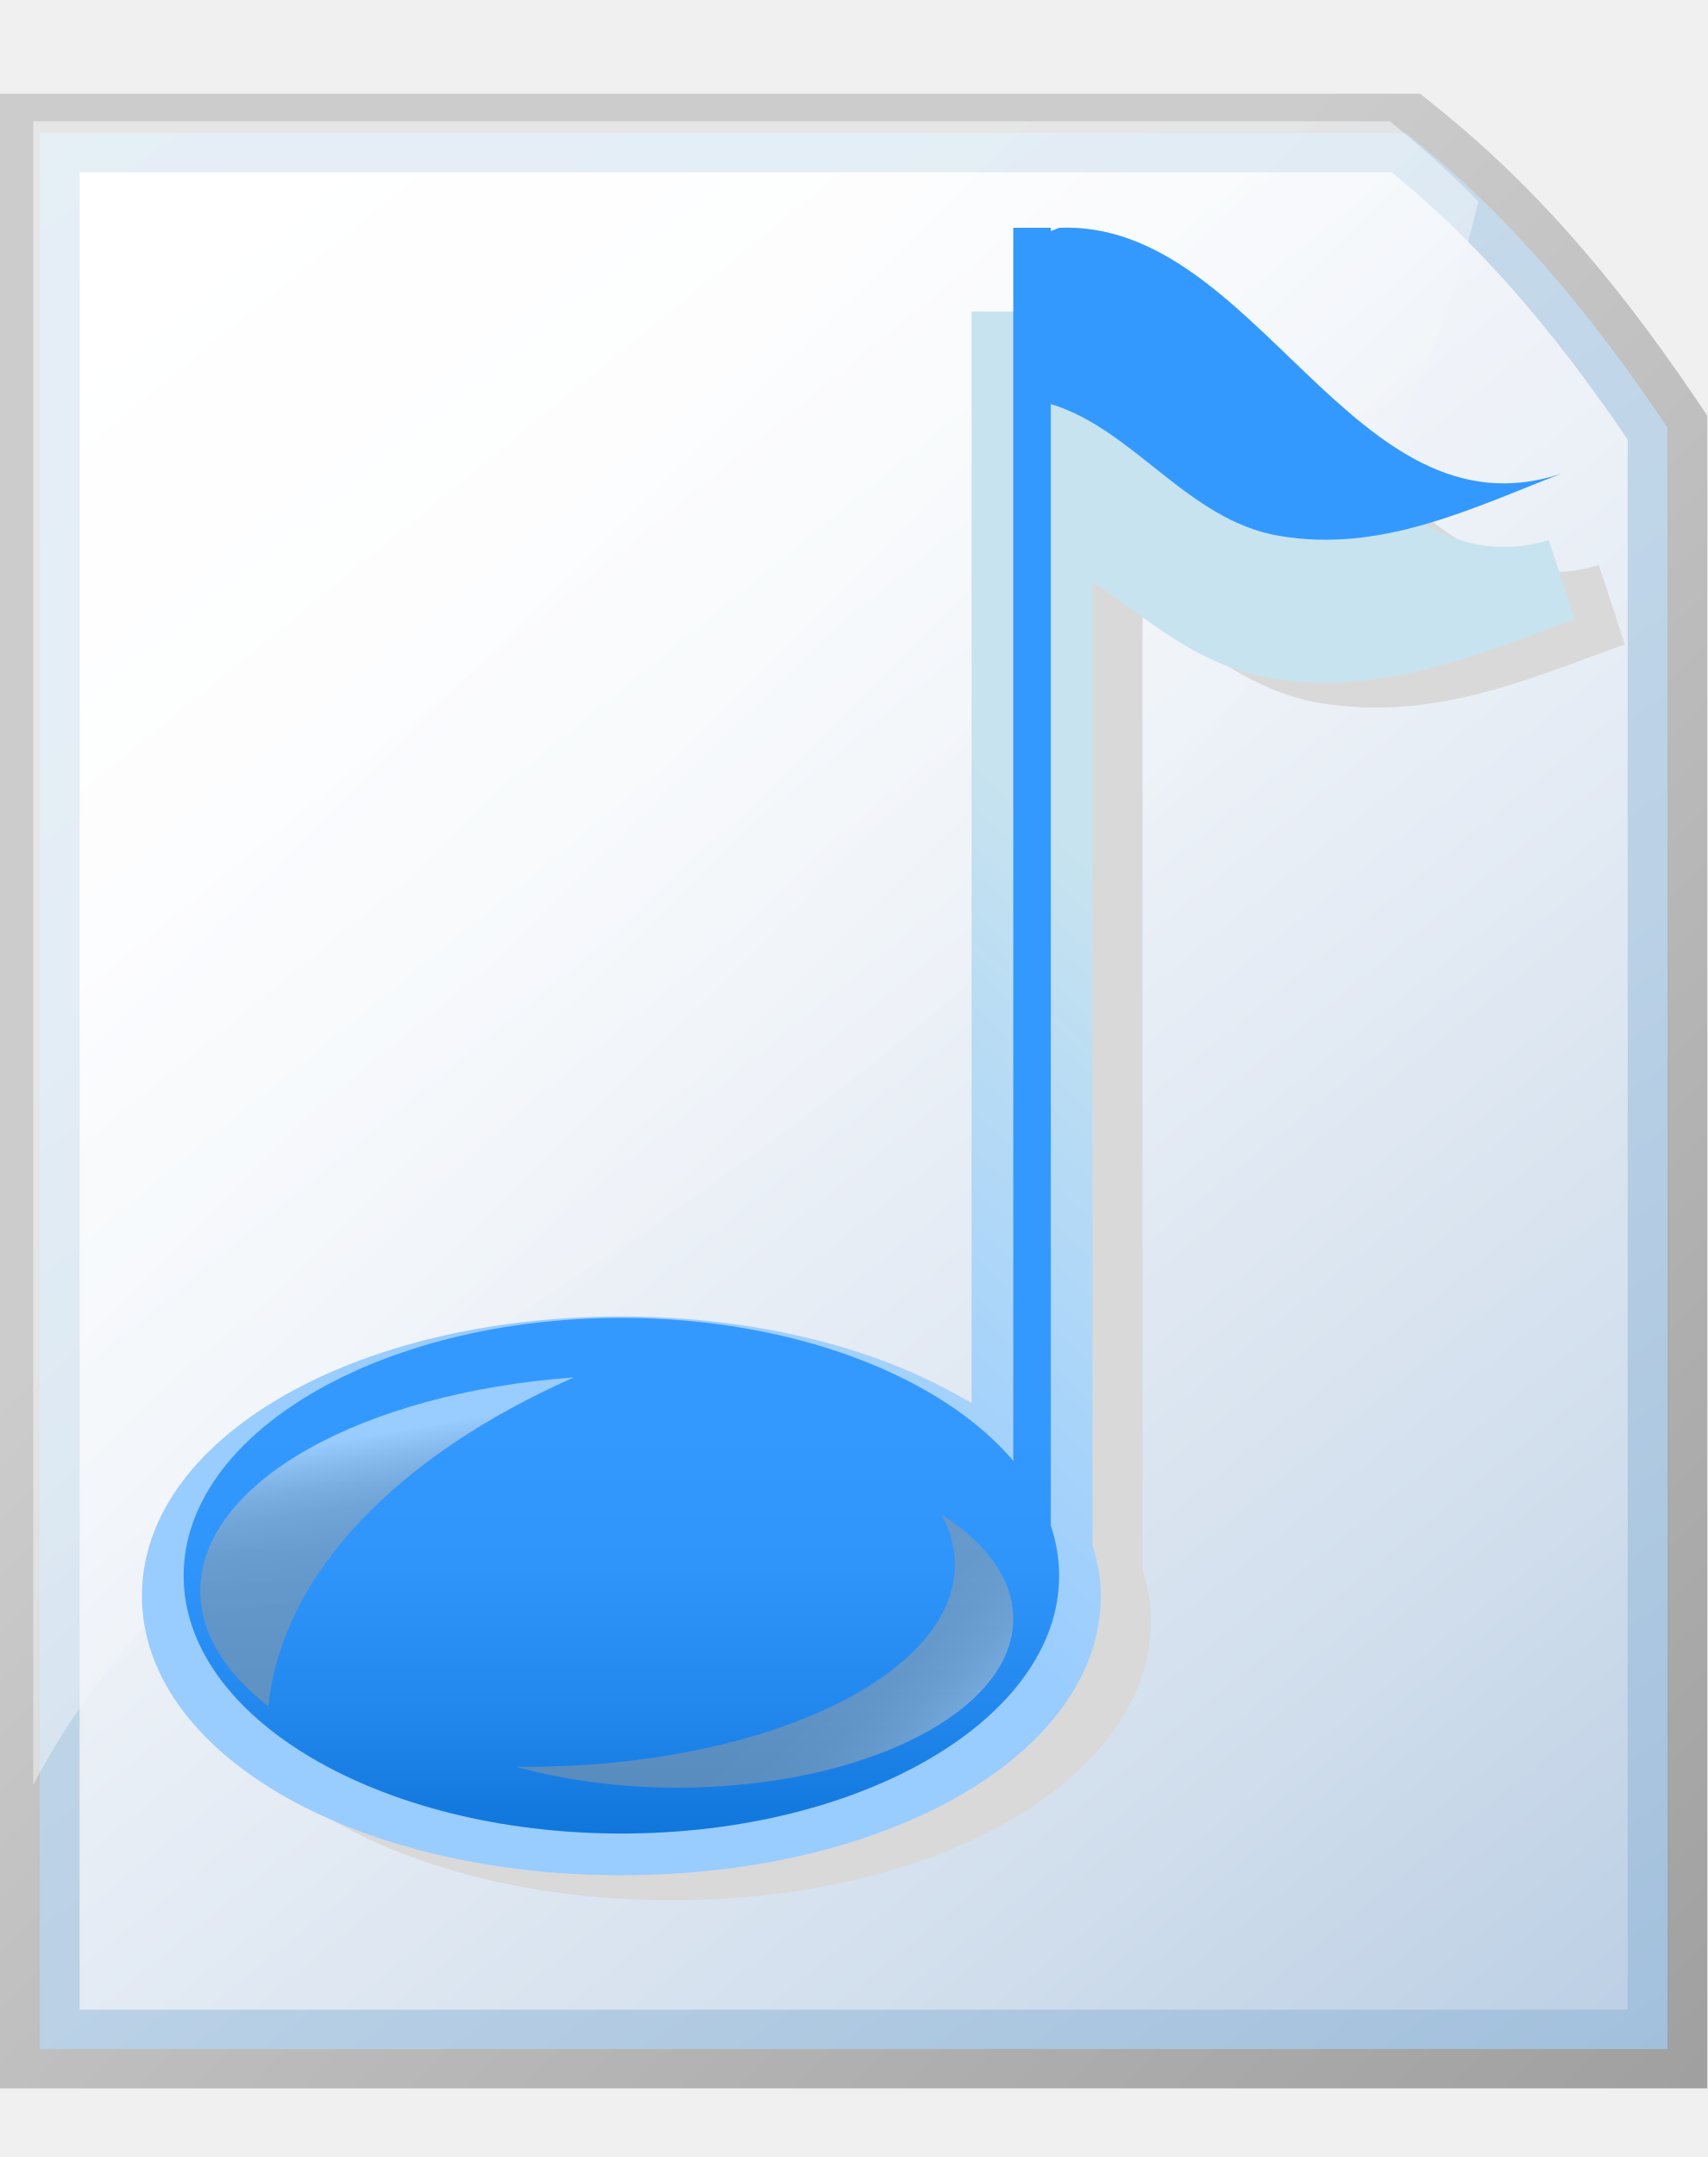
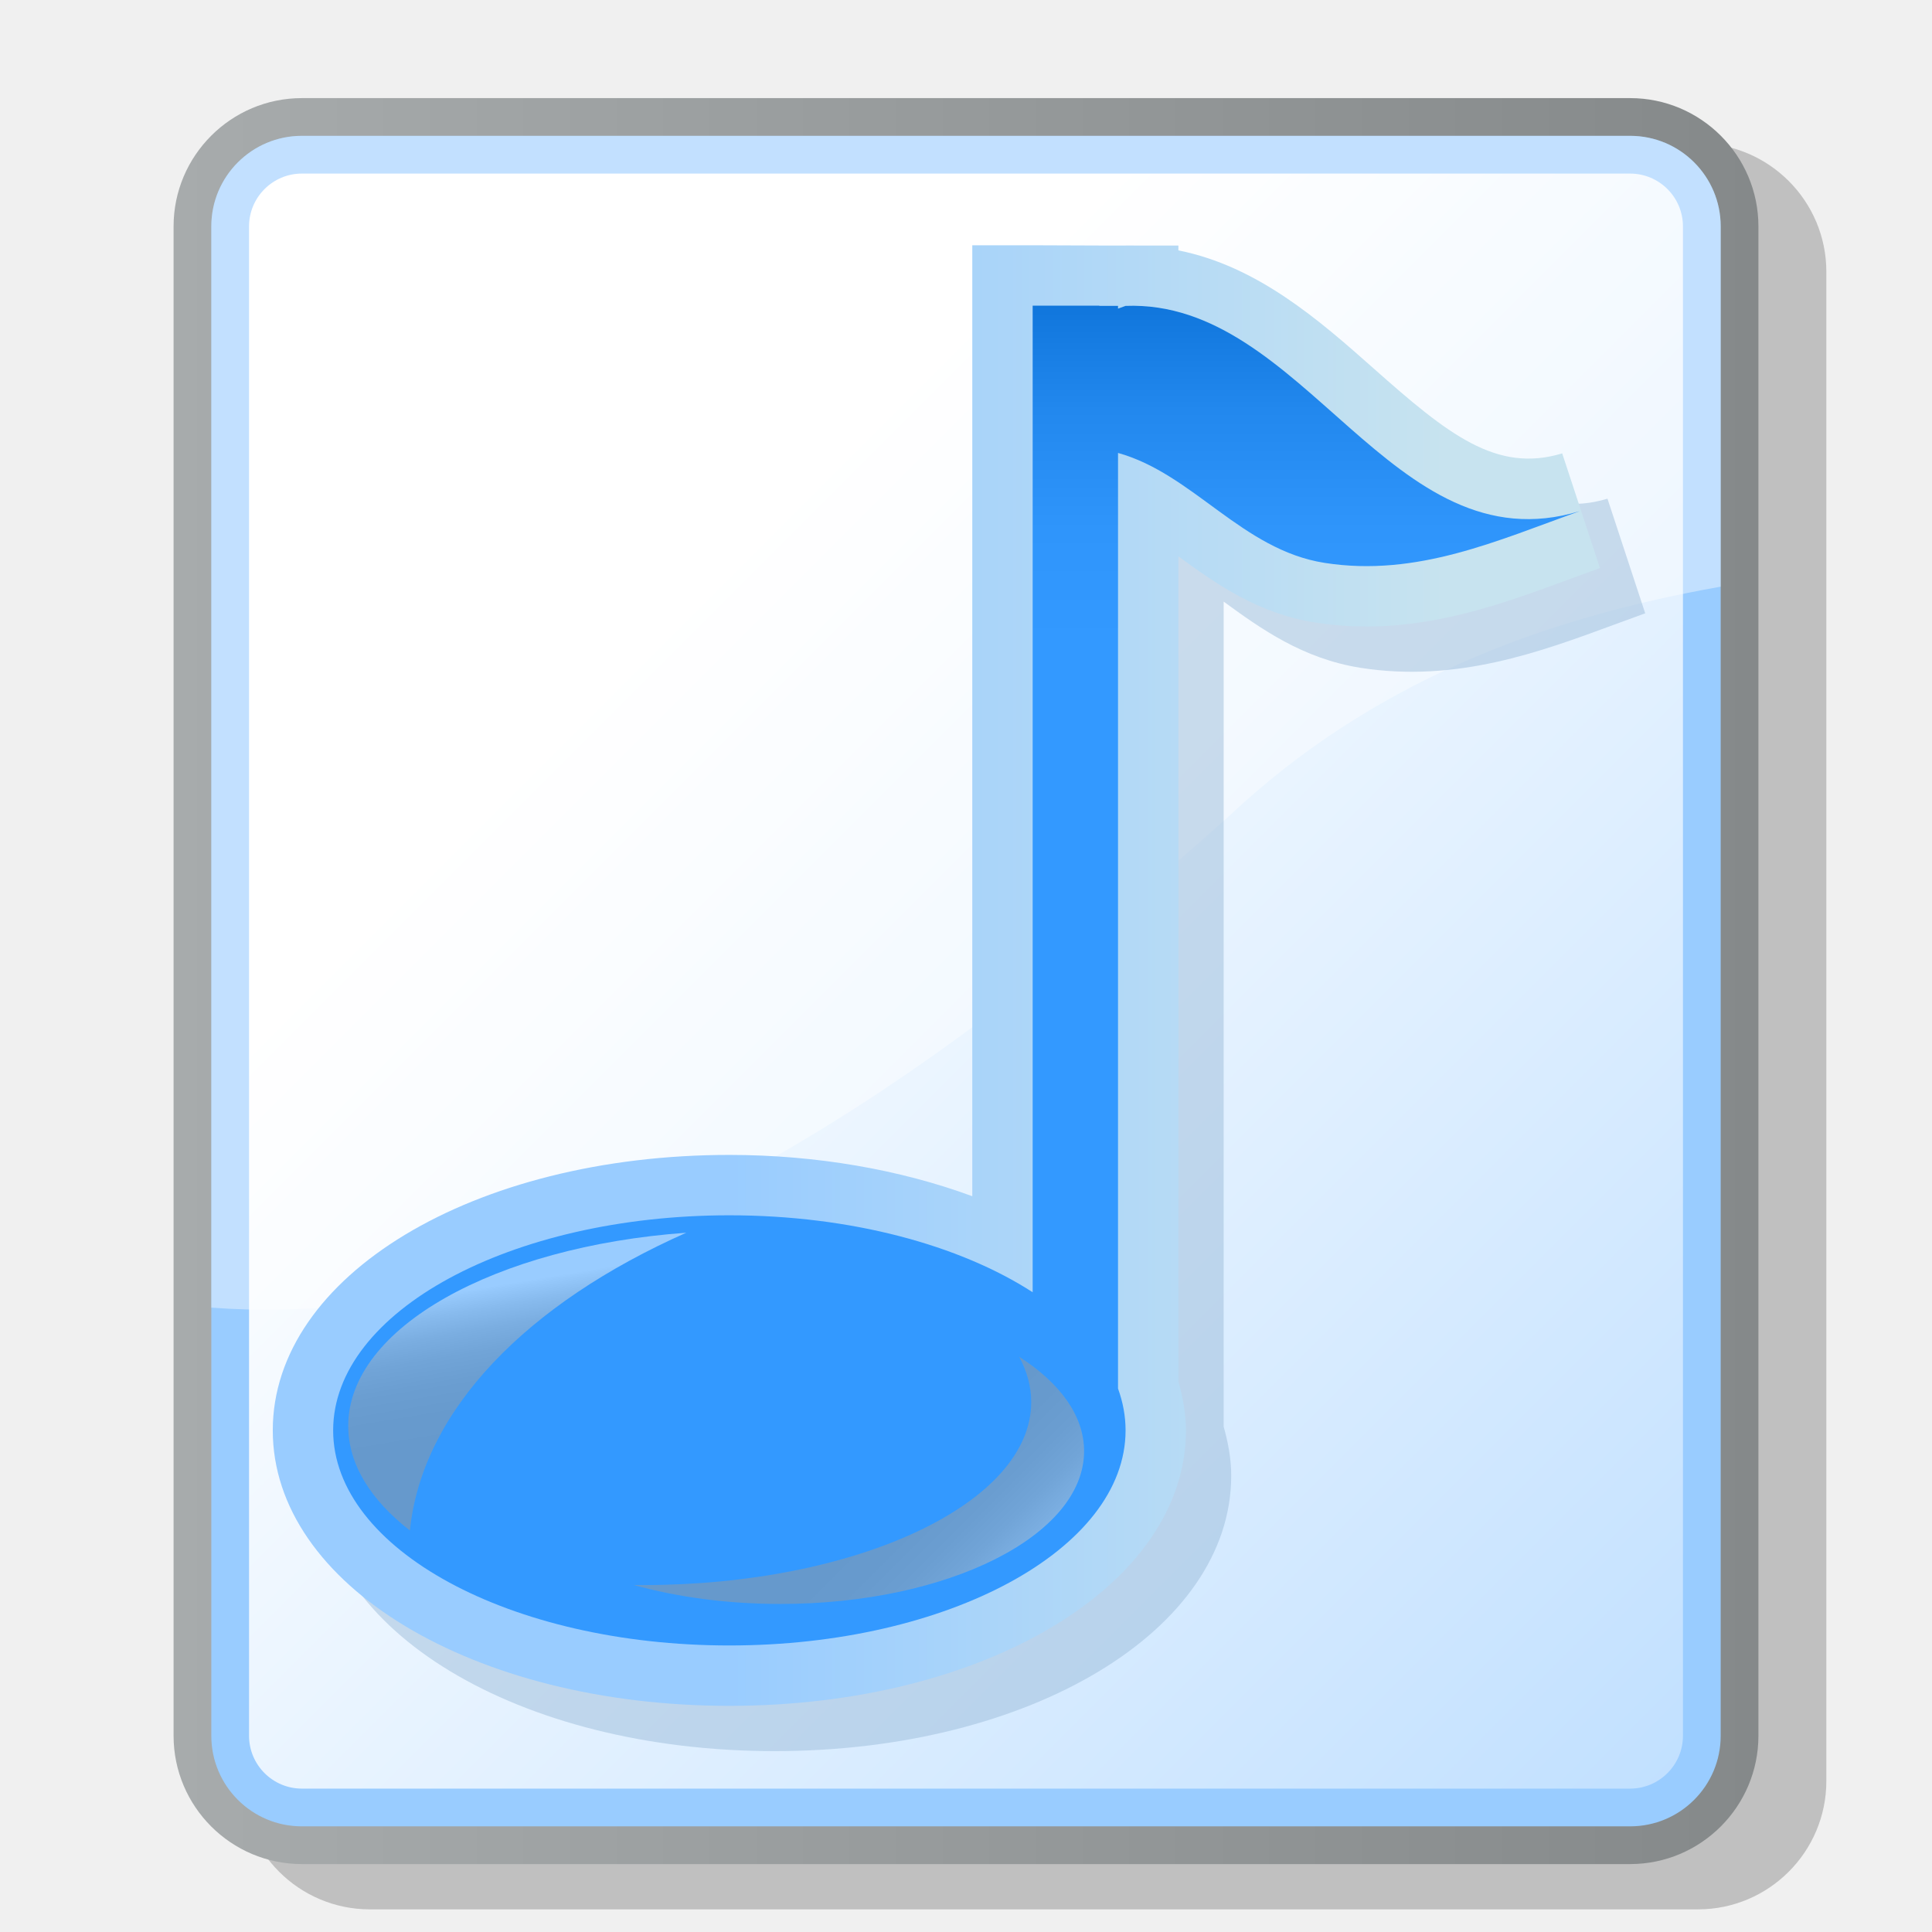
- <svg xmlns="http://www.w3.org/2000/svg" width="38pt" height="48pt" viewBox="0 0 204.756 242.184" style="overflow:visible;enable-background:new 0 0 204.756 242.184" xml:space="preserve" id="svg3524">
-   <defs id="defs3661">
-     <linearGradient id="XMLID_5_" gradientUnits="userSpaceOnUse" x1="-111.448" y1="384.764" x2="-58.948" y2="442.264" gradientTransform="matrix(1 0 0 -1 194.1221 540.5918)">
-       <stop offset="0" style="stop-color:#99CCFF" id="stop3585" />
-       <stop offset="1" style="stop-color:#C7E3EF" id="stop3586" />
+ <svg xmlns="http://www.w3.org/2000/svg" xmlns:ns1="&amp;ns_ai;" ns1:viewOrigin="178 524" ns1:rulerOrigin="-178 -268" ns1:pageBounds="178 524 434 268" width="48pt" height="48pt" viewBox="0 0 256 256" style="overflow:visible;enable-background:new 0 0 256 256" xml:space="preserve" id="svg153">
+   <defs id="defs251" />
+   <g id="Layer_3" ns1:layer="yes" ns1:dimmedPercent="50" ns1:rgbTrio="#4F00FFFF4F00" style="stroke:#000000;">
+     <path ns1:knockout="Off" style="opacity:0.2;stroke:none;" d="M49,19c-9.374,0-17,7.626-17,17v200c0,9.374,7.626,17,17,17h176c9.374,0,17-7.626,17-17    V36c0-9.374-7.626-17-17-17H49z" id="path156" />
+     <linearGradient id="XMLID_1_" gradientUnits="userSpaceOnUse" x1="23" y1="130" x2="233" y2="130">
+       <stop offset="0" style="stop-color:#A7ABAC" id="stop158" />
+       <stop offset="1" style="stop-color:#85898A" id="stop159" />
    </linearGradient>
-     <linearGradient id="XMLID_6_" gradientUnits="userSpaceOnUse" x1="-89.513" y1="318.967" x2="-89.513" y2="373.467" gradientTransform="matrix(1 0 0 -1 194.1221 540.5918)">
-       <stop offset="0" style="stop-color:#0066CC" id="stop3592" />
-       <stop offset="0.141" style="stop-color:#0D73D9" id="stop3593" />
-       <stop offset="0.438" style="stop-color:#2288EE" id="stop3594" />
-       <stop offset="0.727" style="stop-color:#2F95FB" id="stop3595" />
-       <stop offset="1" style="stop-color:#3399FF" id="stop3596" />
+     <path ns1:knockout="Off" style="fill:url(#XMLID_1_);stroke:none;" d="M40,13c-9.374,0-17,7.626-17,17v200c0,9.374,7.626,17,17,17h176c9.374,0,17-7.626,17-17    V30c0-9.374-7.626-17-17-17H40z" id="path163" />
+     <path ns1:knockout="Off" style="fill:#99CCFF;stroke:none;" d="M28,230c0,6.627,5.373,12,12,12h176c6.627,0,12-5.373,12-12V30c0-6.627-5.373-12-12-12H40    c-6.627,0-12,5.373-12,12V230z" id="path164" />
+     <linearGradient id="XMLID_2_" gradientUnits="userSpaceOnUse" x1="84.503" y1="86.503" x2="321.502" y2="323.502">
+       <stop offset="0" style="stop-color:#FFFFFF" id="stop166" />
+       <stop offset="1" style="stop-color:#99CCFF" id="stop167" />
    </linearGradient>
-     <linearGradient id="XMLID_7_" gradientUnits="userSpaceOnUse" x1="-148.753" y1="376.928" x2="-144.718" y2="352.715" gradientTransform="matrix(1 0 0 -1 194.1221 540.5918)">
-       <stop offset="0" style="stop-color:#FFFFFF" id="stop3608" />
-       <stop offset="0.015" style="stop-color:#F9F9F9" id="stop3609" />
-       <stop offset="0.111" style="stop-color:#DCDCDC" id="stop3610" />
-       <stop offset="0.217" style="stop-color:#C3C3C3" id="stop3611" />
-       <stop offset="0.336" style="stop-color:#B0B0B0" id="stop3612" />
-       <stop offset="0.475" style="stop-color:#A3A3A3" id="stop3613" />
-       <stop offset="0.653" style="stop-color:#9B9B9B" id="stop3614" />
-       <stop offset="1" style="stop-color:#999999" id="stop3615" />
-     </linearGradient>
-     <linearGradient id="XMLID_8_" gradientUnits="userSpaceOnUse" x1="-84.383" y1="330.183" x2="-104.134" y2="349.934" gradientTransform="matrix(1 0 0 -1 194.1221 540.5918)">
-       <stop offset="0" style="stop-color:#FFFFFF" id="stop3633" />
-       <stop offset="0.015" style="stop-color:#F9F9F9" id="stop3634" />
-       <stop offset="0.111" style="stop-color:#DCDCDC" id="stop3635" />
-       <stop offset="0.217" style="stop-color:#C3C3C3" id="stop3636" />
-       <stop offset="0.336" style="stop-color:#B0B0B0" id="stop3637" />
-       <stop offset="0.475" style="stop-color:#A3A3A3" id="stop3638" />
-       <stop offset="0.653" style="stop-color:#9B9B9B" id="stop3639" />
-       <stop offset="1" style="stop-color:#999999" id="stop3640" />
-     </linearGradient>
-   </defs>
-   <g id="g3527" style="font-size:12;stroke:#000000;" transform="matrix(1,0,0,0.98758,0,3.00785)">
-     <linearGradient id="XMLID_1_" gradientUnits="userSpaceOnUse" x1="33.829" y1="277.356" x2="-133.304" y2="444.489" gradientTransform="matrix(1 0 0 -1 194.1221 540.5918)">
-       <stop offset="0" style="stop-color:#999999" id="stop3529" />
-       <stop offset="1" style="stop-color:#CCCCCC" id="stop3530" />
-     </linearGradient>
-     <path style="fill:url(#XMLID_1_);stroke:none;" d="M168.617,0H0v242.184h204.756V39.088l-1.614-2.411c-9.828-14.695-19.416-25.659-30.168-34.503L170.328,0      H168.617z" id="path3534" />
-     <linearGradient id="XMLID_2_" gradientUnits="userSpaceOnUse" x1="-190.729" y1="541.477" x2="-0.064" y2="272.145" gradientTransform="matrix(1 0 0 -1 194.1221 540.5918)">
-       <stop offset="0" style="stop-color:#CCDEED" id="stop3536" />
-       <stop offset="0.276" style="stop-color:#C7DBEB" id="stop3537" />
-       <stop offset="0.586" style="stop-color:#BAD1E6" id="stop3538" />
-       <stop offset="0.91" style="stop-color:#A4C1DD" id="stop3539" />
-       <stop offset="1" style="stop-color:#9CBCDA" id="stop3540" />
-     </linearGradient>
-     <path style="fill:url(#XMLID_2_);stroke:none;" d="M166.906,4.773H4.775v232.635h195.205V40.538l-0.807-1.206c-9.564-14.297-18.855-24.935-29.234-33.472      l-1.321-1.087H166.906z" id="path3550" />
-     <linearGradient id="XMLID_3_" gradientUnits="userSpaceOnUse" x1="-190.411" y1="523.59" x2="-7.743" y2="302.255" gradientTransform="matrix(1 0 0 -1 194.1221 540.5918)">
-       <stop offset="0" style="stop-color:#FFFFFF" id="stop3552" />
-       <stop offset="0.223" style="stop-color:#FAFBFD" id="stop3553" />
-       <stop offset="0.499" style="stop-color:#EBF0F7" id="stop3554" />
-       <stop offset="0.801" style="stop-color:#D2DFED" id="stop3555" />
-       <stop offset="1" style="stop-color:#BDD0E5" id="stop3556" />
-     </linearGradient>
-     <path style="fill:url(#XMLID_3_);stroke:none;" d="M9.55,9.55c0,8.971,0,214.112,0,223.083c8.861,0,176.793,0,185.655,0c0-9.023,0-187.818,0-190.645      c-9.271-13.861-18.328-24.237-28.299-32.438C163.61,9.55,18.454,9.55,9.55,9.55z" id="path3566" />
-     <linearGradient id="XMLID_4_" gradientUnits="userSpaceOnUse" x1="-144.275" y1="472.184" x2="-32.677" y2="360.585" gradientTransform="matrix(1 0 0 -1 194.1221 540.5918)">
-       <stop offset="0" style="stop-color:#FFFFFF" id="stop3568" />
-       <stop offset="0.232" style="stop-color:#FAFCFD" id="stop3569" />
-       <stop offset="0.492" style="stop-color:#EDF2F8" id="stop3570" />
-       <stop offset="0.764" style="stop-color:#D7E2EF" id="stop3571" />
-       <stop offset="1" style="stop-color:#BDD0E5" id="stop3572" />
-     </linearGradient>
-     <path style="opacity:0.5;fill:url(#XMLID_4_);stroke:none;adobe-blending-mode:overlay;" d="M64.162,146.834c50.264-32.703,95.789-71.176,111.914-128.886c0.444-1.623,0.85-3.241,1.233-4.855      c-3.024-3.116-6.115-5.983-9.307-8.646l-1.313-1.096h-1.699H3.989v201.978C16.365,181.141,42.769,161.106,64.162,146.834z" id="path3582" />
+     <path ns1:knockout="Off" style="fill:url(#XMLID_2_);stroke:none;" d="M40,23c-3.859,0-7,3.14-7,7v200c0,3.859,3.141,7,7,7h176c3.859,0,7-3.141,7-7V30    c0-3.86-3.141-7-7-7H40z" id="path171" />
+     <path ns1:knockout="Off" style="opacity:0.4;fill:#FFFFFF;stroke:none;" d="M163,108c18.593-17.431,40.938-26.006,65-30.265V30c0-6.627-5.373-12-12-12H40    c-6.627,0-12,5.373-12,12v143.268C77.582,177.009,124.478,142.51,163,108z" id="path172" />
+     <g id="g173">
+       <path ns1:knockout="Off" style="opacity:0.5;fill:#9CBCDA;stroke:none;" d="M134.833,38.5c0,0,0,105.271,0,126.006c-9.518-3.511-20.65-5.473-32.19-5.473     c-33.924,0-60.499,16.032-60.499,36.5s26.575,36.5,60.499,36.5c33.927,0,60.501-16.032,60.501-36.5c0-2.179-0.395-4.348-1-6.491     c0-1.664,0-87.829,0-109.324c4.926,3.604,10.518,7.573,18.123,8.77c12.736,2.002,23.832-2.1,33.621-5.718l4.113-1.502     l-5.002-15.192c-8.721,2.642-15.16-2.541-24.941-11.216c-7.299-6.473-15.424-13.59-25.914-15.681c0-0.096,0-0.646,0-0.646     s-3.551,0-5.85,0c-0.385-0.003-0.766-0.012-1.154,0c-0.217,0-3.475,0-3.475,0l-8.832-0.033H134.833z" id="path174" />
+       <linearGradient id="XMLID_3_" gradientUnits="userSpaceOnUse" x1="95.671" y1="129.267" x2="191.672" y2="129.267">
+         <stop offset="0" style="stop-color:#99CCFF" id="stop176" />
+         <stop offset="1" style="stop-color:#C7E3EF" id="stop177" />
+       </linearGradient>
+       <path ns1:knockout="Off" style="fill:url(#XMLID_3_);stroke:none;" d="M128.833,32.5c0,0,0,105.271,0,126.006c-9.518-3.511-20.651-5.473-32.19-5.473     c-33.924,0-60.499,16.032-60.499,36.5s26.575,36.5,60.499,36.5c33.927,0,60.501-16.032,60.501-36.5c0-2.179-0.395-4.348-1-6.491     c0-1.664,0-87.829,0-109.324c4.926,3.604,10.518,7.573,18.123,8.77c12.736,2.002,23.832-2.1,33.621-5.718l4.113-1.502     l-5.002-15.192c-8.721,2.642-15.16-2.541-24.941-11.216c-7.299-6.473-15.424-13.59-25.914-15.681c0-0.096,0-0.646,0-0.646     s-3.551,0-5.85,0c-0.385-0.003-0.766-0.012-1.154,0c-0.217,0-3.475,0-3.475,0l-8.832-0.033H128.833z" id="path181" />
+       <linearGradient id="XMLID_4_" gradientUnits="userSpaceOnUse" x1="126.73" y1="30.505" x2="126.73" y2="85.008">
+         <stop offset="0" style="stop-color:#0066CC" id="stop183" />
+         <stop offset="0.141" style="stop-color:#0D73D9" id="stop184" />
+         <stop offset="0.438" style="stop-color:#2288EE" id="stop185" />
+         <stop offset="0.727" style="stop-color:#2F95FB" id="stop186" />
+         <stop offset="1" style="stop-color:#3399FF" id="stop187" />
+       </linearGradient>
+       <path style="fill:url(#XMLID_4_);stroke:none;" d="M149.14,40.533l-0.996,0.362v-0.362h-2.479V40.5h-8.832v130.729c-9.629-6.227-24.043-10.196-40.19-10.196     c-28.994,0-52.499,12.76-52.499,28.5s23.505,28.5,52.499,28.5c28.995,0,52.501-12.76,52.501-28.5c0-1.896-0.35-3.748-1-5.541     V60.016c9.957,2.772,16.426,12.849,27.365,14.568c12.275,1.93,23.072-3.029,33.809-6.853     C184.312,75.306,172.919,39.619,149.14,40.533z" id="path197" />
+       <linearGradient id="XMLID_5_" gradientUnits="userSpaceOnUse" x1="-126.631" y1="385.333" x2="-122.596" y2="361.12" gradientTransform="matrix(1 0 0 -1 194.1221 555.4082)">
+         <stop offset="0" style="stop-color:#FFFFFF" id="stop199" />
+         <stop offset="0.015" style="stop-color:#F9F9F9" id="stop200" />
+         <stop offset="0.111" style="stop-color:#DCDCDC" id="stop201" />
+         <stop offset="0.217" style="stop-color:#C3C3C3" id="stop202" />
+         <stop offset="0.336" style="stop-color:#B0B0B0" id="stop203" />
+         <stop offset="0.475" style="stop-color:#A3A3A3" id="stop204" />
+         <stop offset="0.653" style="stop-color:#9B9B9B" id="stop205" />
+         <stop offset="1" style="stop-color:#999999" id="stop206" />
+       </linearGradient>
+       <path style="opacity:0.5;fill:url(#XMLID_5_);stroke:none;adobe-blending-mode:screen;" d="M90.936,163.342c-25.34,1.838-44.792,12.598-44.792,25.597c0,5.099,3.003,9.849,8.168,13.854     C55.951,186.801,69.908,172.664,90.936,163.342z" id="path222" />
+       <linearGradient id="XMLID_6_" gradientUnits="userSpaceOnUse" x1="-62.261" y1="338.589" x2="-82.013" y2="358.34" gradientTransform="matrix(1 0 0 -1 194.1221 555.4082)">
+         <stop offset="0" style="stop-color:#FFFFFF" id="stop224" />
+         <stop offset="0.015" style="stop-color:#F9F9F9" id="stop225" />
+         <stop offset="0.111" style="stop-color:#DCDCDC" id="stop226" />
+         <stop offset="0.217" style="stop-color:#C3C3C3" id="stop227" />
+         <stop offset="0.336" style="stop-color:#B0B0B0" id="stop228" />
+         <stop offset="0.475" style="stop-color:#A3A3A3" id="stop229" />
+         <stop offset="0.653" style="stop-color:#9B9B9B" id="stop230" />
+         <stop offset="1" style="stop-color:#999999" id="stop231" />
+       </linearGradient>
+       <path style="opacity:0.5;fill:url(#XMLID_6_);stroke:none;adobe-blending-mode:screen;" d="M135.054,179.787c1.035,1.918,1.59,3.927,1.59,5.996c0,13.393-23.059,24.25-51.501,24.25     c-0.395,0-0.785-0.01-1.176-0.015c5.76,1.602,12.381,2.515,19.426,2.515c22.229,0,40.251-9.066,40.251-20.25     C143.642,187.566,140.429,183.229,135.054,179.787z" id="path247" />
+     </g>
  </g>
-   <path style="font-size:12;fill:#d9d9d9;" d="M133.019,32.125c-0.317,0-10.496,0-10.496,0s0,113.239,0,130.937c-10.653-6.565-25.745-10.437-42-10.437     c-32.243,0-57.5,14.715-57.5,33.5s25.257,33.5,57.5,33.5c32.243,0,57.5-14.715,57.5-33.5c0-2.06-0.383-4.112-1-6.137     c0-1.104,0-101.63,0-115.451c1.429,0.933,2.854,1.948,4.314,3.02c4.76,3.487,10.153,7.439,17.273,8.561     c11.964,1.88,22.209-1.905,32.115-5.567l4.146-1.514l-3.126-9.496c-10.769,3.262-18.662-3.738-27.802-11.845     c-7.547-6.69-16.016-14.099-26.924-15.334c0-0.021,0-0.235,0-0.235s-1.484,0-2.896,0     C133.758,32.122,133.392,32.112,133.019,32.125z" id="path3583" />
-   <path style="font-size:12;fill:url(#XMLID_5_);" d="M127.019,29.125c-0.317,0-10.496,0-10.496,0s0,113.239,0,130.937c-10.653-6.565-25.745-10.437-42-10.437     c-32.243,0-57.5,14.715-57.5,33.5s25.257,33.5,57.5,33.5c32.243,0,57.5-14.715,57.5-33.5c0-2.06-0.383-4.112-1-6.137     c0-1.104,0-101.63,0-115.451c1.429,0.933,2.854,1.948,4.314,3.02c4.76,3.487,10.153,7.439,17.273,8.561     c11.964,1.88,22.209-1.905,32.115-5.567l4.146-1.514l-3.126-9.496c-10.769,3.262-18.662-3.738-27.802-11.845     c-7.547-6.69-16.016-14.099-26.924-15.334c0-0.021,0-0.235,0-0.235s-1.484,0-2.896,0     C127.758,29.122,127.392,29.112,127.019,29.125z" id="path3590" />
-   <path style="font-size:12;fill:url(#XMLID_6_);" d="M127.019,34.125l-0.996,0.362v-0.362h-4.5v136.302c-8.604-9.365-26.413-15.802-47-15.802     c-28.995,0-52.5,12.76-52.5,28.5s23.505,28.5,52.5,28.5c28.995,0,52.5-12.76,52.5-28.5c0-1.896-0.35-3.748-1-5.541V53.607     c9.957,2.772,16.426,12.849,27.365,14.568c12.274,1.93,23.071-3.029,33.809-6.853C162.19,68.897,150.797,33.211,127.019,34.125z" id="path3606" transform="matrix(1,0,0,1.08472,0,-17.9289)" />
-   <path style="font-size:12;opacity:0.5;fill:url(#XMLID_7_);" d="M68.814,156.934c-25.34,1.838-44.792,12.598-44.792,25.597c0,5.099,3.003,9.849,8.168,13.854     C33.829,180.393,47.786,166.256,68.814,156.934z" id="path3631" />
-   <path style="font-size:12;opacity:0.5;fill:url(#XMLID_8_);" d="M112.933,173.379c1.035,1.918,1.59,3.927,1.59,5.996c0,13.393-23.059,24.25-51.5,24.25     c-0.395,0-0.785-0.01-1.177-0.015c5.761,1.602,12.381,2.515,19.427,2.515c22.229,0,40.25-9.066,40.25-20.25     C121.521,181.158,118.308,176.821,112.933,173.379z" id="path3656" />
+   <g id="Layer_2" ns1:layer="yes" ns1:editable="no" ns1:dimmedPercent="50" ns1:rgbTrio="#FFFF4F004F00" style="stroke:#000000;">
+     <path ns1:knockout="Off" style="fill:none;stroke:none;" d="M256,256H0V0h256V256z" id="path249" />
+   </g>
</svg>
